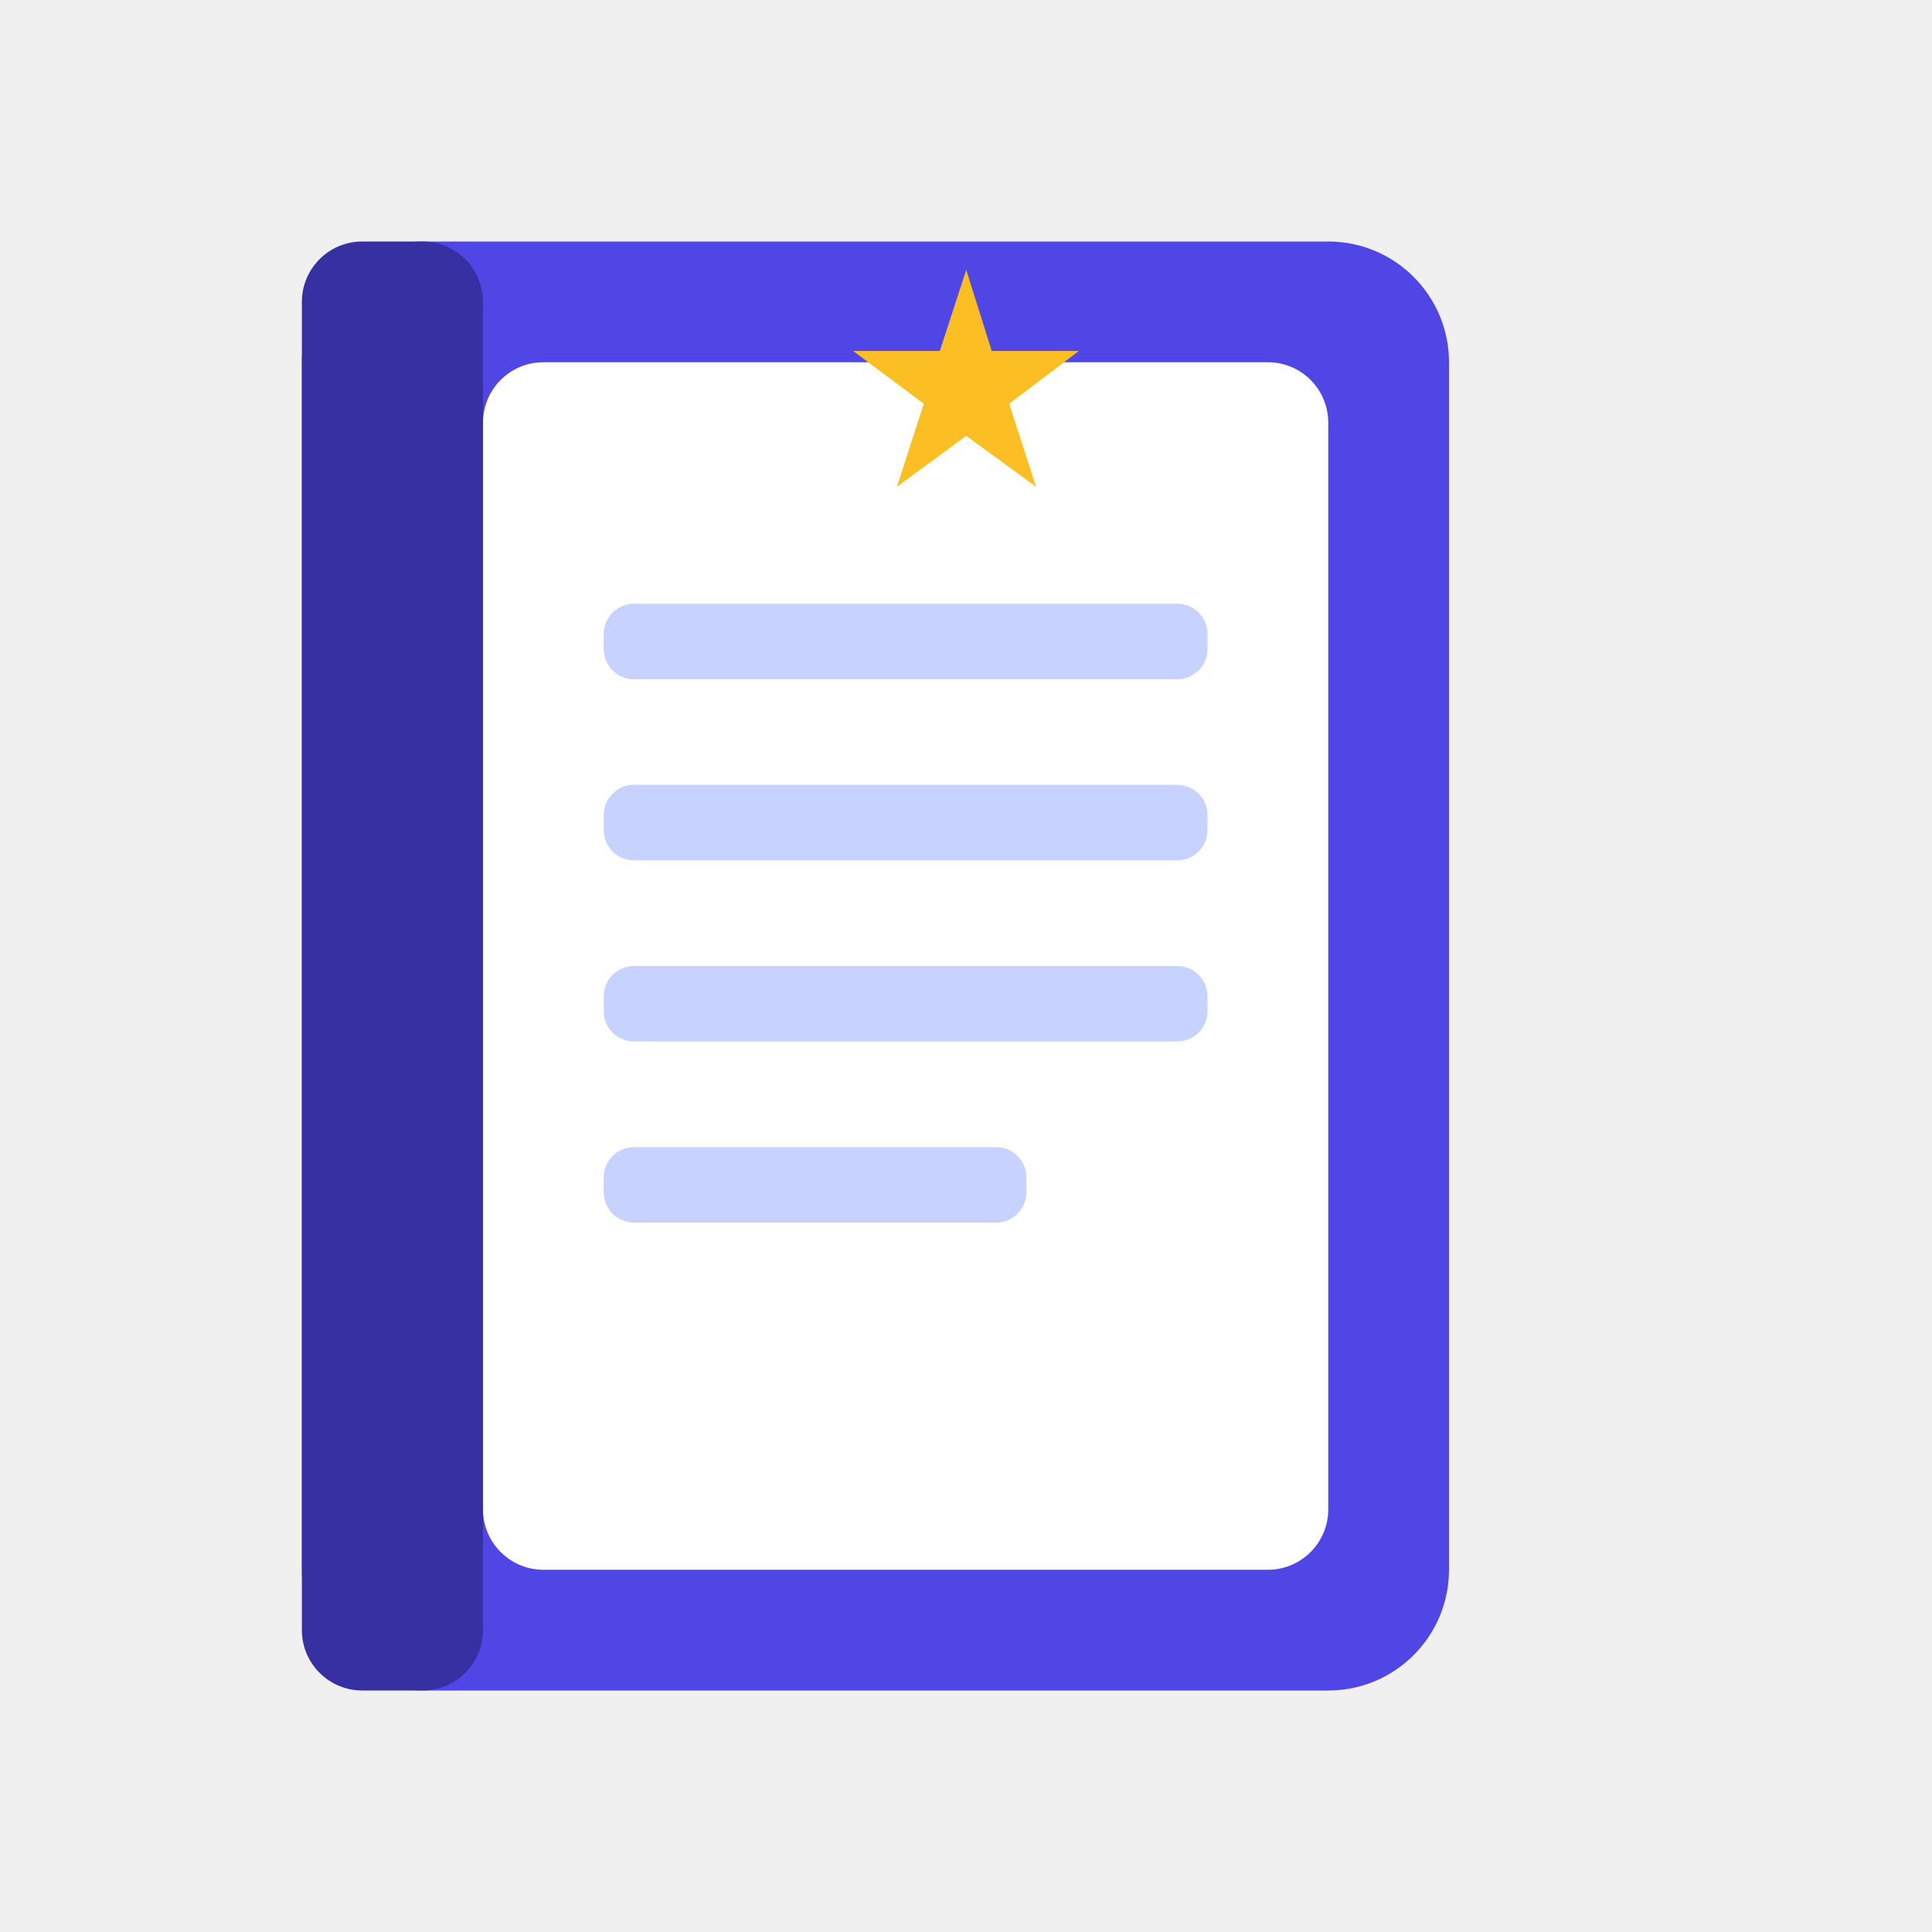
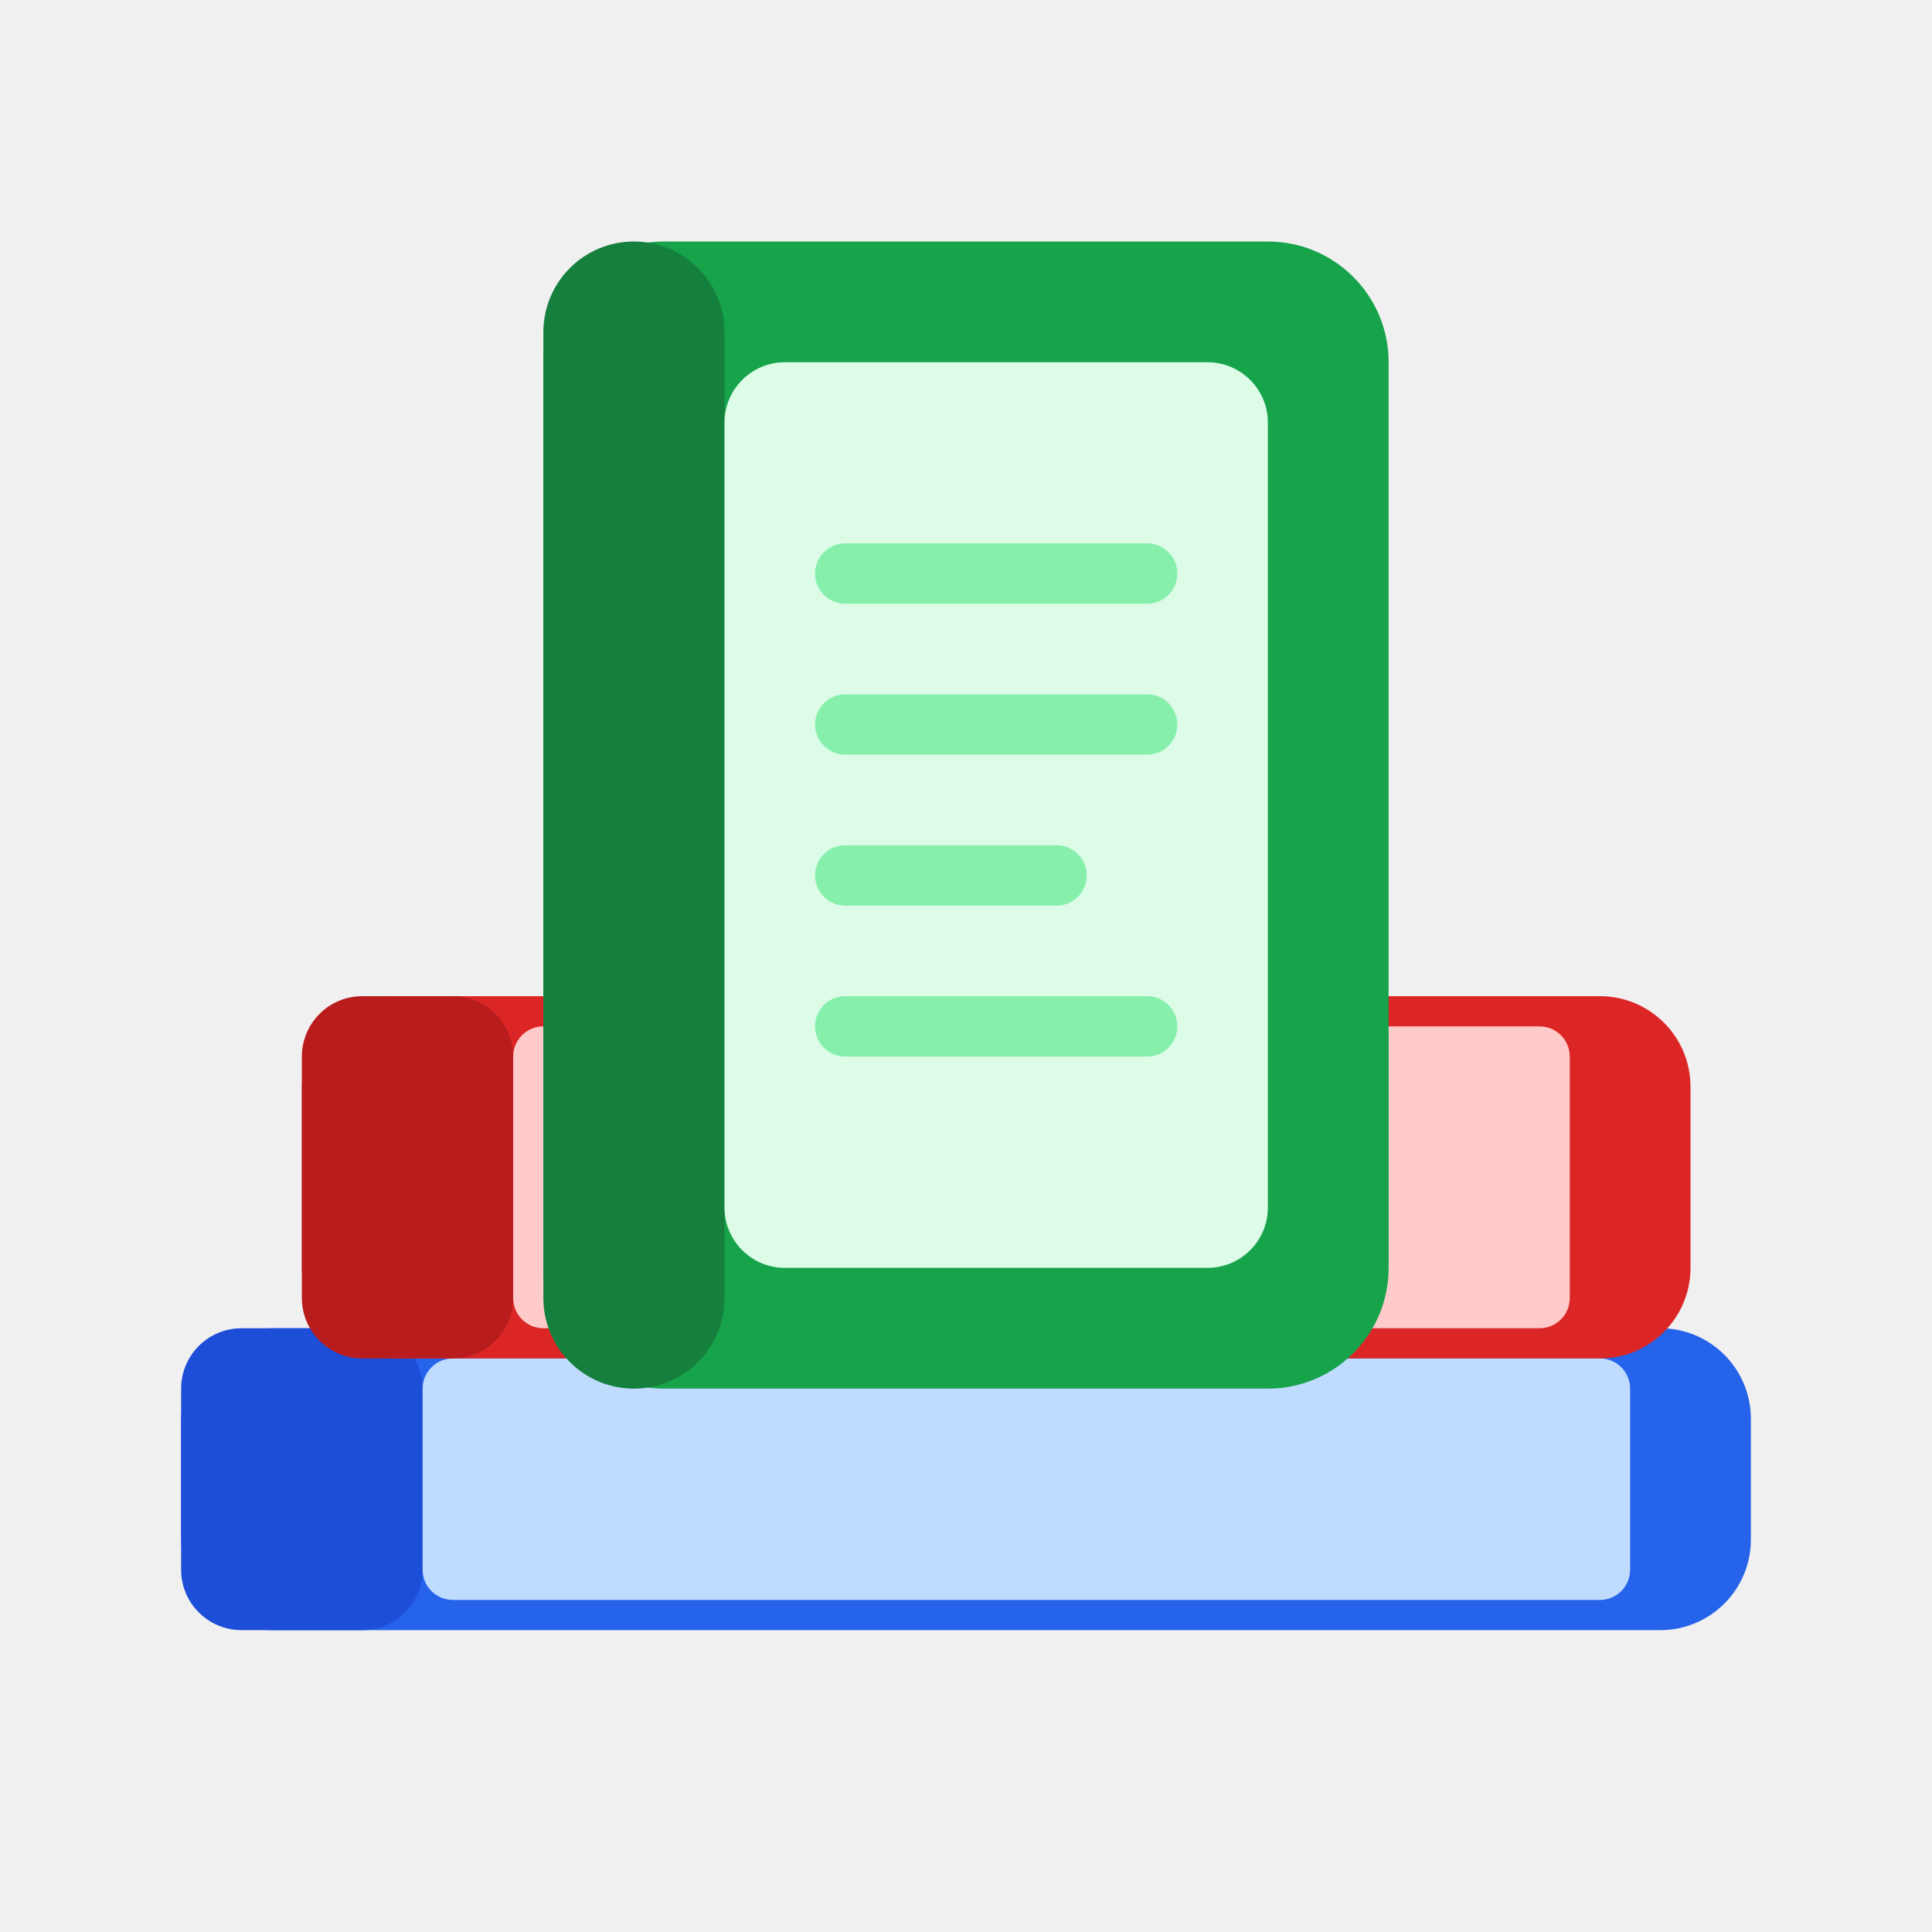
<svg xmlns="http://www.w3.org/2000/svg" viewBox="0 0 64 64">
-   <rect x="10" y="8" width="38" height="48" rx="4" fill="#4f46e5" />
-   <rect x="10" y="8" width="6" height="48" rx="2" fill="#3730a3" />
-   <rect x="16" y="12" width="28" height="40" rx="2" fill="#fff" />
-   <rect x="20" y="20" width="20" height="2.5" rx="1" fill="#c7d2fe" />
-   <rect x="20" y="26" width="20" height="2.5" rx="1" fill="#c7d2fe" />
-   <rect x="20" y="32" width="20" height="2.5" rx="1" fill="#c7d2fe" />
-   <rect x="20" y="38" width="14" height="2.5" rx="1" fill="#c7d2fe" />
-   <text x="32" y="16" text-anchor="middle" font-size="10" fill="#fbbf24">★</text>
+   <rect x="6" y="44" width="52" height="10" rx="3" fill="#2563eb" />
+   <rect x="6" y="44" width="8" height="10" rx="2" fill="#1d4ed8" />
+   <rect x="14" y="45" width="40" height="8" rx="1" fill="#bfdbfe" />
+   <rect x="10" y="33" width="46" height="12" rx="3" fill="#dc2626" />
+   <rect x="10" y="33" width="7" height="12" rx="2" fill="#b91c1c" />
+   <rect x="17" y="34" width="35" height="10" rx="1" fill="#fecaca" />
+   <rect x="18" y="8" width="28" height="38" rx="4" fill="#16a34a" />
+   <rect x="18" y="8" width="6" height="38" rx="3" fill="#15803d" />
+   <rect x="24" y="12" width="18" height="30" rx="2" fill="#dcfce7" />
+   <rect x="27" y="18" width="12" height="2" rx="1" fill="#86efac" />
+   <rect x="27" y="23" width="12" height="2" rx="1" fill="#86efac" />
+   <rect x="27" y="28" width="9" height="2" rx="1" fill="#86efac" />
+   <rect x="27" y="33" width="12" height="2" rx="1" fill="#86efac" />
</svg>
